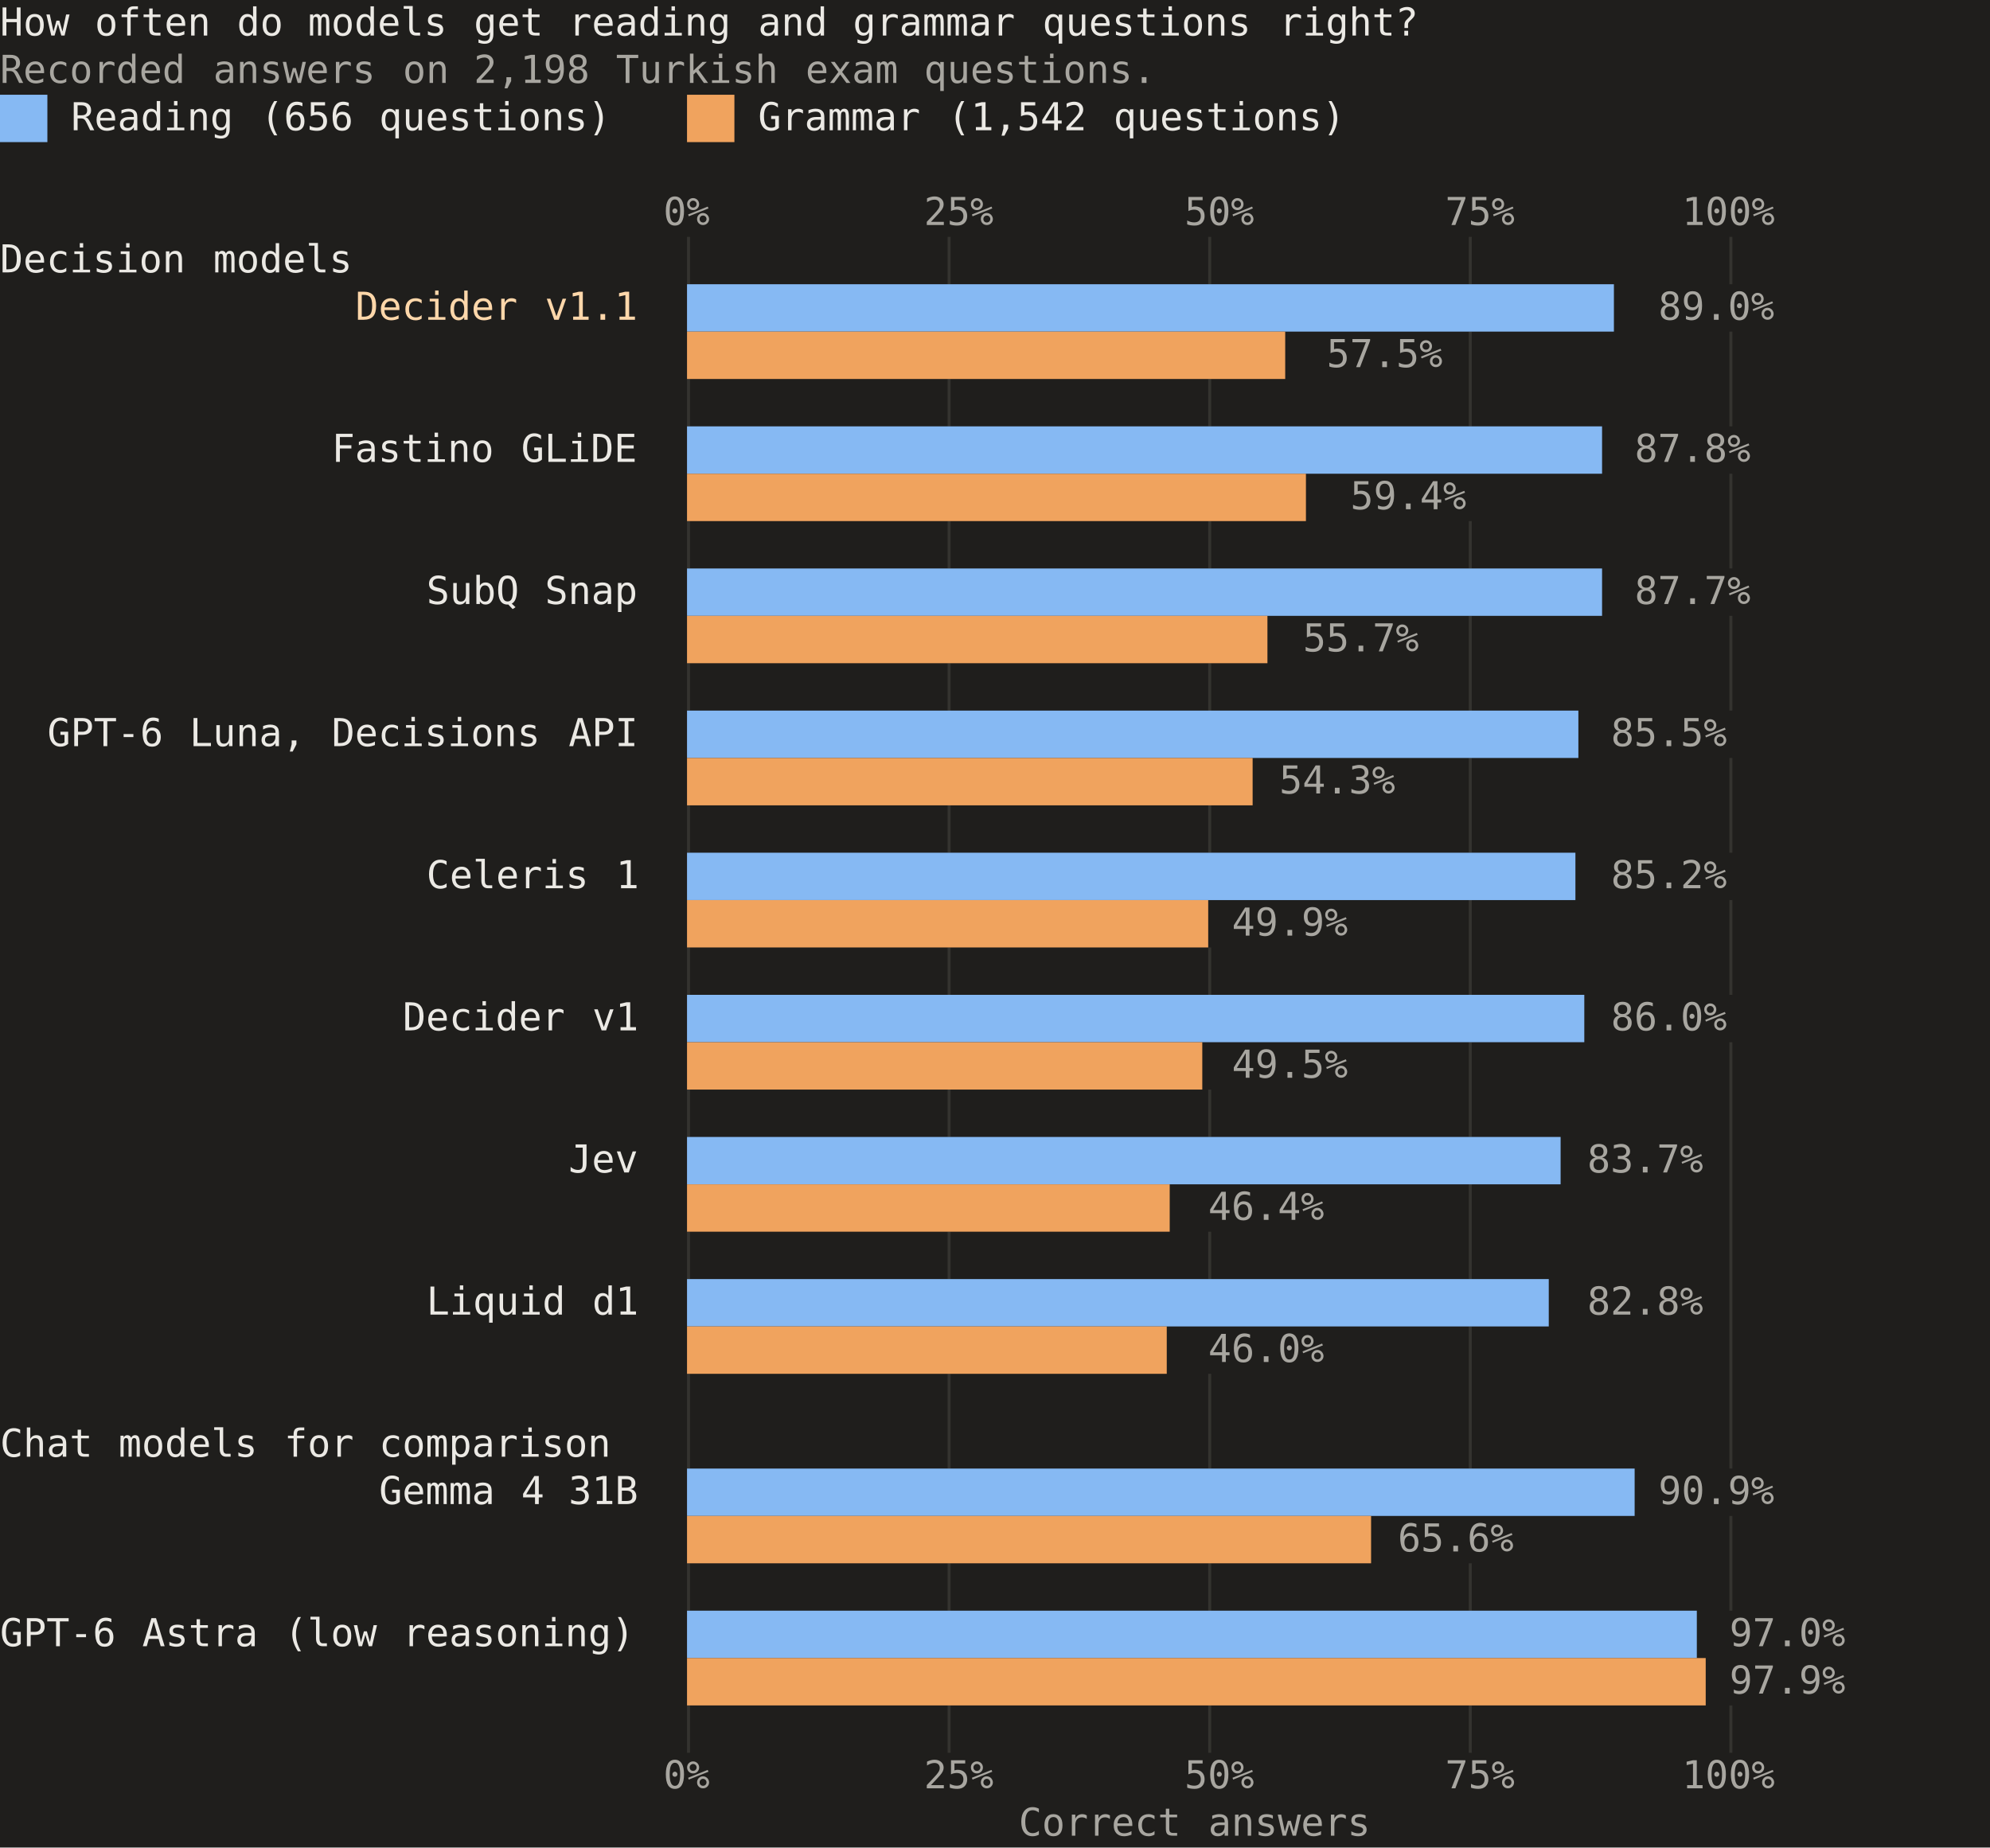
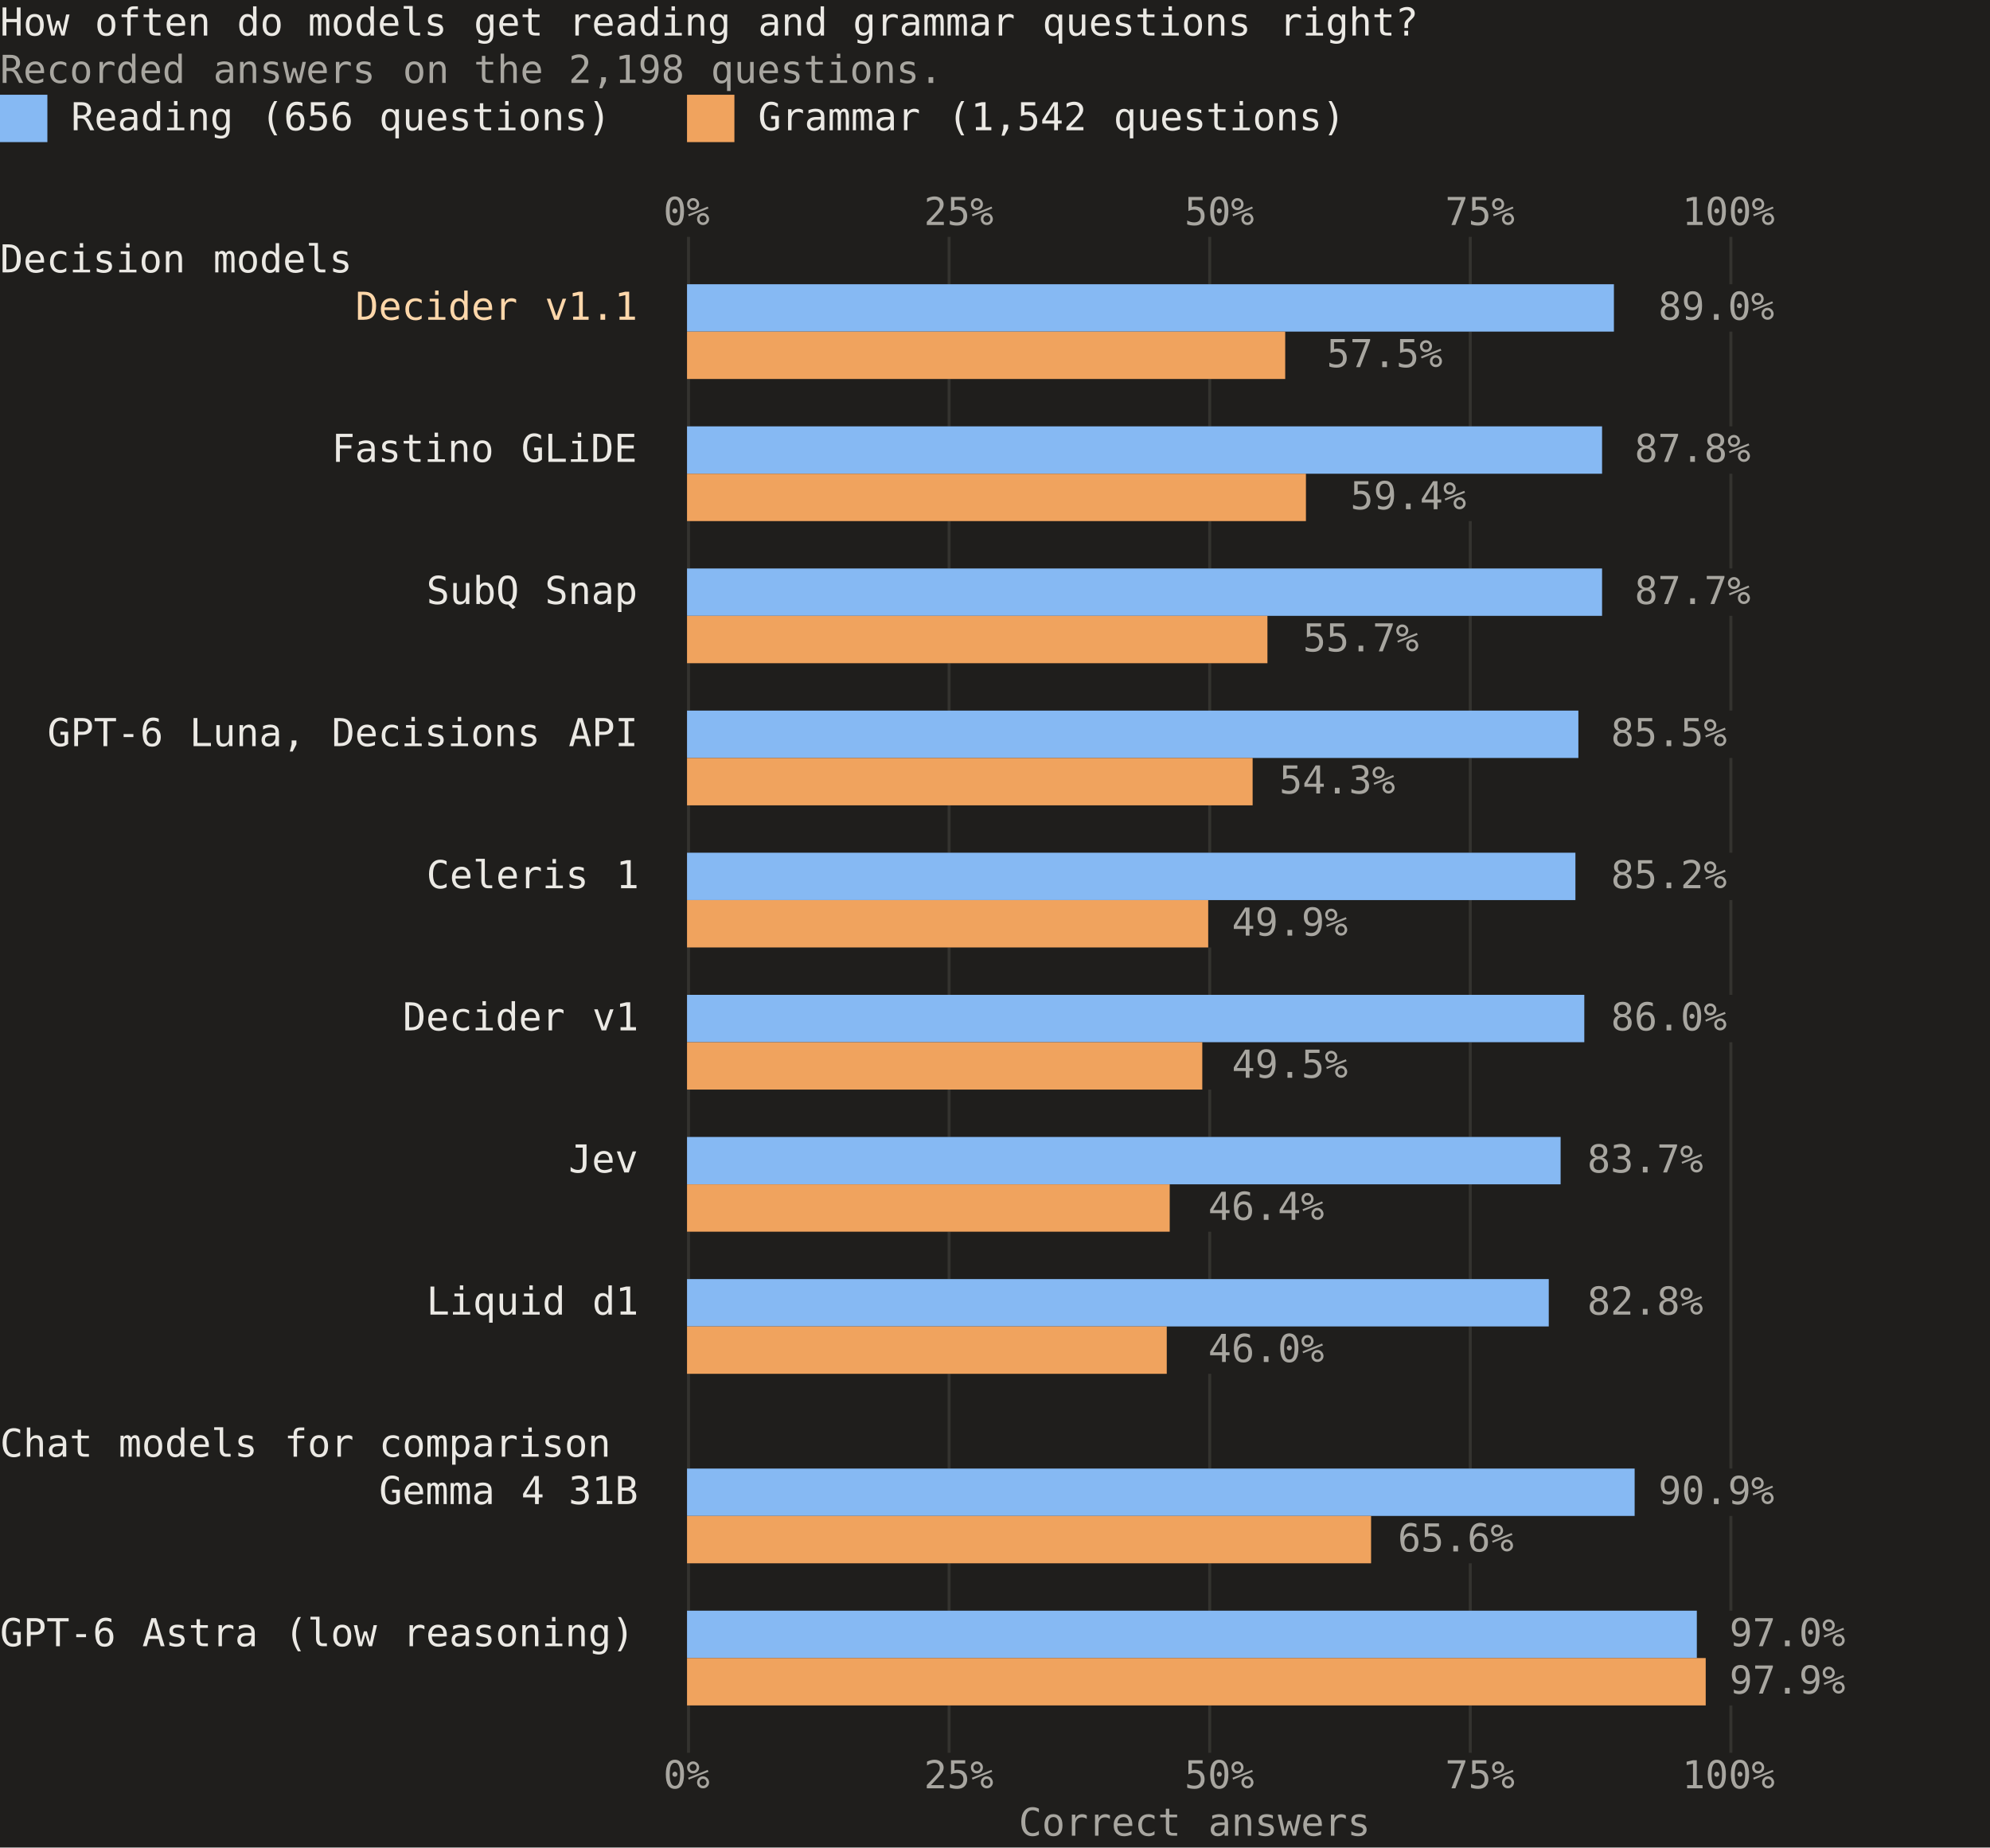
<svg xmlns="http://www.w3.org/2000/svg" viewBox="0 0 672 624" width="672" height="624" role="img">
  <style>text{font:13px ui-monospace,SFMono-Regular,Menlo,Consolas,"DejaVu Sans Mono",monospace;white-space:pre}</style>
  <rect width="672" height="624" fill="#1f1e1c" />
  <path fill="#34332f" d="M232 80h1v16h-1zM320 80h1v16h-1zM408 80h1v16h-1zM496 80h1v16h-1zM584 80h1v16h-1zM496 112h1v16h-1zM584 112h1v16h-1zM232 128h1v16h-1zM320 128h1v16h-1zM408 128h1v16h-1zM496 128h1v16h-1zM584 128h1v16h-1zM584 160h1v16h-1zM232 176h1v16h-1zM320 176h1v16h-1zM408 176h1v16h-1zM496 176h1v16h-1zM584 176h1v16h-1zM496 208h1v16h-1zM584 208h1v16h-1zM232 224h1v16h-1zM320 224h1v16h-1zM408 224h1v16h-1zM496 224h1v16h-1zM584 224h1v16h-1zM496 256h1v16h-1zM584 256h1v16h-1zM232 272h1v16h-1zM320 272h1v16h-1zM408 272h1v16h-1zM496 272h1v16h-1zM584 272h1v16h-1zM496 304h1v16h-1zM584 304h1v16h-1zM232 320h1v16h-1zM320 320h1v16h-1zM408 320h1v16h-1zM496 320h1v16h-1zM584 320h1v16h-1zM496 352h1v16h-1zM584 352h1v16h-1zM232 368h1v16h-1zM320 368h1v16h-1zM408 368h1v16h-1zM496 368h1v16h-1zM584 368h1v16h-1zM584 384h1v16h-1zM496 400h1v16h-1zM584 400h1v16h-1zM232 416h1v16h-1zM320 416h1v16h-1zM408 416h1v16h-1zM496 416h1v16h-1zM584 416h1v16h-1zM584 432h1v16h-1zM496 448h1v16h-1zM584 448h1v16h-1zM232 464h1v16h-1zM320 464h1v16h-1zM408 464h1v16h-1zM496 464h1v16h-1zM584 464h1v16h-1zM232 480h1v16h-1zM320 480h1v16h-1zM408 480h1v16h-1zM496 480h1v16h-1zM584 480h1v16h-1zM584 512h1v16h-1zM232 528h1v16h-1zM320 528h1v16h-1zM408 528h1v16h-1zM496 528h1v16h-1zM584 528h1v16h-1zM232 576h1v16h-1zM320 576h1v16h-1zM408 576h1v16h-1zM496 576h1v16h-1zM584 576h1v16h-1z" />
  <path fill="#86b9f3" d="M0 32h8v16h-8zM8 32h8v16h-8zM232 96h8v16h-8zM240 96h8v16h-8zM248 96h8v16h-8zM256 96h8v16h-8zM264 96h8v16h-8zM272 96h8v16h-8zM280 96h8v16h-8zM288 96h8v16h-8zM296 96h8v16h-8zM304 96h8v16h-8zM312 96h8v16h-8zM320 96h8v16h-8zM328 96h8v16h-8zM336 96h8v16h-8zM344 96h8v16h-8zM352 96h8v16h-8zM360 96h8v16h-8zM368 96h8v16h-8zM376 96h8v16h-8zM384 96h8v16h-8zM392 96h8v16h-8zM400 96h8v16h-8zM408 96h8v16h-8zM416 96h8v16h-8zM424 96h8v16h-8zM432 96h8v16h-8zM440 96h8v16h-8zM448 96h8v16h-8zM456 96h8v16h-8zM464 96h8v16h-8zM472 96h8v16h-8zM480 96h8v16h-8zM488 96h8v16h-8zM496 96h8v16h-8zM504 96h8v16h-8zM512 96h8v16h-8zM520 96h8v16h-8zM528 96h8v16h-8zM536 96h8v16h-8zM544 96h1v16h-1zM232 144h8v16h-8zM240 144h8v16h-8zM248 144h8v16h-8zM256 144h8v16h-8zM264 144h8v16h-8zM272 144h8v16h-8zM280 144h8v16h-8zM288 144h8v16h-8zM296 144h8v16h-8zM304 144h8v16h-8zM312 144h8v16h-8zM320 144h8v16h-8zM328 144h8v16h-8zM336 144h8v16h-8zM344 144h8v16h-8zM352 144h8v16h-8zM360 144h8v16h-8zM368 144h8v16h-8zM376 144h8v16h-8zM384 144h8v16h-8zM392 144h8v16h-8zM400 144h8v16h-8zM408 144h8v16h-8zM416 144h8v16h-8zM424 144h8v16h-8zM432 144h8v16h-8zM440 144h8v16h-8zM448 144h8v16h-8zM456 144h8v16h-8zM464 144h8v16h-8zM472 144h8v16h-8zM480 144h8v16h-8zM488 144h8v16h-8zM496 144h8v16h-8zM504 144h8v16h-8zM512 144h8v16h-8zM520 144h8v16h-8zM528 144h8v16h-8zM536 144h5v16h-5zM232 192h8v16h-8zM240 192h8v16h-8zM248 192h8v16h-8zM256 192h8v16h-8zM264 192h8v16h-8zM272 192h8v16h-8zM280 192h8v16h-8zM288 192h8v16h-8zM296 192h8v16h-8zM304 192h8v16h-8zM312 192h8v16h-8zM320 192h8v16h-8zM328 192h8v16h-8zM336 192h8v16h-8zM344 192h8v16h-8zM352 192h8v16h-8zM360 192h8v16h-8zM368 192h8v16h-8zM376 192h8v16h-8zM384 192h8v16h-8zM392 192h8v16h-8zM400 192h8v16h-8zM408 192h8v16h-8zM416 192h8v16h-8zM424 192h8v16h-8zM432 192h8v16h-8zM440 192h8v16h-8zM448 192h8v16h-8zM456 192h8v16h-8zM464 192h8v16h-8zM472 192h8v16h-8zM480 192h8v16h-8zM488 192h8v16h-8zM496 192h8v16h-8zM504 192h8v16h-8zM512 192h8v16h-8zM520 192h8v16h-8zM528 192h8v16h-8zM536 192h5v16h-5zM232 240h8v16h-8zM240 240h8v16h-8zM248 240h8v16h-8zM256 240h8v16h-8zM264 240h8v16h-8zM272 240h8v16h-8zM280 240h8v16h-8zM288 240h8v16h-8zM296 240h8v16h-8zM304 240h8v16h-8zM312 240h8v16h-8zM320 240h8v16h-8zM328 240h8v16h-8zM336 240h8v16h-8zM344 240h8v16h-8zM352 240h8v16h-8zM360 240h8v16h-8zM368 240h8v16h-8zM376 240h8v16h-8zM384 240h8v16h-8zM392 240h8v16h-8zM400 240h8v16h-8zM408 240h8v16h-8zM416 240h8v16h-8zM424 240h8v16h-8zM432 240h8v16h-8zM440 240h8v16h-8zM448 240h8v16h-8zM456 240h8v16h-8zM464 240h8v16h-8zM472 240h8v16h-8zM480 240h8v16h-8zM488 240h8v16h-8zM496 240h8v16h-8zM504 240h8v16h-8zM512 240h8v16h-8zM520 240h8v16h-8zM528 240h5v16h-5zM232 288h8v16h-8zM240 288h8v16h-8zM248 288h8v16h-8zM256 288h8v16h-8zM264 288h8v16h-8zM272 288h8v16h-8zM280 288h8v16h-8zM288 288h8v16h-8zM296 288h8v16h-8zM304 288h8v16h-8zM312 288h8v16h-8zM320 288h8v16h-8zM328 288h8v16h-8zM336 288h8v16h-8zM344 288h8v16h-8zM352 288h8v16h-8zM360 288h8v16h-8zM368 288h8v16h-8zM376 288h8v16h-8zM384 288h8v16h-8zM392 288h8v16h-8zM400 288h8v16h-8zM408 288h8v16h-8zM416 288h8v16h-8zM424 288h8v16h-8zM432 288h8v16h-8zM440 288h8v16h-8zM448 288h8v16h-8zM456 288h8v16h-8zM464 288h8v16h-8zM472 288h8v16h-8zM480 288h8v16h-8zM488 288h8v16h-8zM496 288h8v16h-8zM504 288h8v16h-8zM512 288h8v16h-8zM520 288h8v16h-8zM528 288h4v16h-4zM232 336h8v16h-8zM240 336h8v16h-8zM248 336h8v16h-8zM256 336h8v16h-8zM264 336h8v16h-8zM272 336h8v16h-8zM280 336h8v16h-8zM288 336h8v16h-8zM296 336h8v16h-8zM304 336h8v16h-8zM312 336h8v16h-8zM320 336h8v16h-8zM328 336h8v16h-8zM336 336h8v16h-8zM344 336h8v16h-8zM352 336h8v16h-8zM360 336h8v16h-8zM368 336h8v16h-8zM376 336h8v16h-8zM384 336h8v16h-8zM392 336h8v16h-8zM400 336h8v16h-8zM408 336h8v16h-8zM416 336h8v16h-8zM424 336h8v16h-8zM432 336h8v16h-8zM440 336h8v16h-8zM448 336h8v16h-8zM456 336h8v16h-8zM464 336h8v16h-8zM472 336h8v16h-8zM480 336h8v16h-8zM488 336h8v16h-8zM496 336h8v16h-8zM504 336h8v16h-8zM512 336h8v16h-8zM520 336h8v16h-8zM528 336h7v16h-7zM232 384h8v16h-8zM240 384h8v16h-8zM248 384h8v16h-8zM256 384h8v16h-8zM264 384h8v16h-8zM272 384h8v16h-8zM280 384h8v16h-8zM288 384h8v16h-8zM296 384h8v16h-8zM304 384h8v16h-8zM312 384h8v16h-8zM320 384h8v16h-8zM328 384h8v16h-8zM336 384h8v16h-8zM344 384h8v16h-8zM352 384h8v16h-8zM360 384h8v16h-8zM368 384h8v16h-8zM376 384h8v16h-8zM384 384h8v16h-8zM392 384h8v16h-8zM400 384h8v16h-8zM408 384h8v16h-8zM416 384h8v16h-8zM424 384h8v16h-8zM432 384h8v16h-8zM440 384h8v16h-8zM448 384h8v16h-8zM456 384h8v16h-8zM464 384h8v16h-8zM472 384h8v16h-8zM480 384h8v16h-8zM488 384h8v16h-8zM496 384h8v16h-8zM504 384h8v16h-8zM512 384h8v16h-8zM520 384h7v16h-7zM232 432h8v16h-8zM240 432h8v16h-8zM248 432h8v16h-8zM256 432h8v16h-8zM264 432h8v16h-8zM272 432h8v16h-8zM280 432h8v16h-8zM288 432h8v16h-8zM296 432h8v16h-8zM304 432h8v16h-8zM312 432h8v16h-8zM320 432h8v16h-8zM328 432h8v16h-8zM336 432h8v16h-8zM344 432h8v16h-8zM352 432h8v16h-8zM360 432h8v16h-8zM368 432h8v16h-8zM376 432h8v16h-8zM384 432h8v16h-8zM392 432h8v16h-8zM400 432h8v16h-8zM408 432h8v16h-8zM416 432h8v16h-8zM424 432h8v16h-8zM432 432h8v16h-8zM440 432h8v16h-8zM448 432h8v16h-8zM456 432h8v16h-8zM464 432h8v16h-8zM472 432h8v16h-8zM480 432h8v16h-8zM488 432h8v16h-8zM496 432h8v16h-8zM504 432h8v16h-8zM512 432h8v16h-8zM520 432h3v16h-3zM232 496h8v16h-8zM240 496h8v16h-8zM248 496h8v16h-8zM256 496h8v16h-8zM264 496h8v16h-8zM272 496h8v16h-8zM280 496h8v16h-8zM288 496h8v16h-8zM296 496h8v16h-8zM304 496h8v16h-8zM312 496h8v16h-8zM320 496h8v16h-8zM328 496h8v16h-8zM336 496h8v16h-8zM344 496h8v16h-8zM352 496h8v16h-8zM360 496h8v16h-8zM368 496h8v16h-8zM376 496h8v16h-8zM384 496h8v16h-8zM392 496h8v16h-8zM400 496h8v16h-8zM408 496h8v16h-8zM416 496h8v16h-8zM424 496h8v16h-8zM432 496h8v16h-8zM440 496h8v16h-8zM448 496h8v16h-8zM456 496h8v16h-8zM464 496h8v16h-8zM472 496h8v16h-8zM480 496h8v16h-8zM488 496h8v16h-8zM496 496h8v16h-8zM504 496h8v16h-8zM512 496h8v16h-8zM520 496h8v16h-8zM528 496h8v16h-8zM536 496h8v16h-8zM544 496h8v16h-8zM232 544h8v16h-8zM240 544h8v16h-8zM248 544h8v16h-8zM256 544h8v16h-8zM264 544h8v16h-8zM272 544h8v16h-8zM280 544h8v16h-8zM288 544h8v16h-8zM296 544h8v16h-8zM304 544h8v16h-8zM312 544h8v16h-8zM320 544h8v16h-8zM328 544h8v16h-8zM336 544h8v16h-8zM344 544h8v16h-8zM352 544h8v16h-8zM360 544h8v16h-8zM368 544h8v16h-8zM376 544h8v16h-8zM384 544h8v16h-8zM392 544h8v16h-8zM400 544h8v16h-8zM408 544h8v16h-8zM416 544h8v16h-8zM424 544h8v16h-8zM432 544h8v16h-8zM440 544h8v16h-8zM448 544h8v16h-8zM456 544h8v16h-8zM464 544h8v16h-8zM472 544h8v16h-8zM480 544h8v16h-8zM488 544h8v16h-8zM496 544h8v16h-8zM504 544h8v16h-8zM512 544h8v16h-8zM520 544h8v16h-8zM528 544h8v16h-8zM536 544h8v16h-8zM544 544h8v16h-8zM552 544h8v16h-8zM560 544h8v16h-8zM568 544h5v16h-5z" />
  <path fill="#f0a35e" d="M232 32h8v16h-8zM240 32h8v16h-8zM232 112h8v16h-8zM240 112h8v16h-8zM248 112h8v16h-8zM256 112h8v16h-8zM264 112h8v16h-8zM272 112h8v16h-8zM280 112h8v16h-8zM288 112h8v16h-8zM296 112h8v16h-8zM304 112h8v16h-8zM312 112h8v16h-8zM320 112h8v16h-8zM328 112h8v16h-8zM336 112h8v16h-8zM344 112h8v16h-8zM352 112h8v16h-8zM360 112h8v16h-8zM368 112h8v16h-8zM376 112h8v16h-8zM384 112h8v16h-8zM392 112h8v16h-8zM400 112h8v16h-8zM408 112h8v16h-8zM416 112h8v16h-8zM424 112h8v16h-8zM432 112h2v16h-2zM232 160h8v16h-8zM240 160h8v16h-8zM248 160h8v16h-8zM256 160h8v16h-8zM264 160h8v16h-8zM272 160h8v16h-8zM280 160h8v16h-8zM288 160h8v16h-8zM296 160h8v16h-8zM304 160h8v16h-8zM312 160h8v16h-8zM320 160h8v16h-8zM328 160h8v16h-8zM336 160h8v16h-8zM344 160h8v16h-8zM352 160h8v16h-8zM360 160h8v16h-8zM368 160h8v16h-8zM376 160h8v16h-8zM384 160h8v16h-8zM392 160h8v16h-8zM400 160h8v16h-8zM408 160h8v16h-8zM416 160h8v16h-8zM424 160h8v16h-8zM432 160h8v16h-8zM440 160h1v16h-1zM232 208h8v16h-8zM240 208h8v16h-8zM248 208h8v16h-8zM256 208h8v16h-8zM264 208h8v16h-8zM272 208h8v16h-8zM280 208h8v16h-8zM288 208h8v16h-8zM296 208h8v16h-8zM304 208h8v16h-8zM312 208h8v16h-8zM320 208h8v16h-8zM328 208h8v16h-8zM336 208h8v16h-8zM344 208h8v16h-8zM352 208h8v16h-8zM360 208h8v16h-8zM368 208h8v16h-8zM376 208h8v16h-8zM384 208h8v16h-8zM392 208h8v16h-8zM400 208h8v16h-8zM408 208h8v16h-8zM416 208h8v16h-8zM424 208h4v16h-4zM232 256h8v16h-8zM240 256h8v16h-8zM248 256h8v16h-8zM256 256h8v16h-8zM264 256h8v16h-8zM272 256h8v16h-8zM280 256h8v16h-8zM288 256h8v16h-8zM296 256h8v16h-8zM304 256h8v16h-8zM312 256h8v16h-8zM320 256h8v16h-8zM328 256h8v16h-8zM336 256h8v16h-8zM344 256h8v16h-8zM352 256h8v16h-8zM360 256h8v16h-8zM368 256h8v16h-8zM376 256h8v16h-8zM384 256h8v16h-8zM392 256h8v16h-8zM400 256h8v16h-8zM408 256h8v16h-8zM416 256h7v16h-7zM232 304h8v16h-8zM240 304h8v16h-8zM248 304h8v16h-8zM256 304h8v16h-8zM264 304h8v16h-8zM272 304h8v16h-8zM280 304h8v16h-8zM288 304h8v16h-8zM296 304h8v16h-8zM304 304h8v16h-8zM312 304h8v16h-8zM320 304h8v16h-8zM328 304h8v16h-8zM336 304h8v16h-8zM344 304h8v16h-8zM352 304h8v16h-8zM360 304h8v16h-8zM368 304h8v16h-8zM376 304h8v16h-8zM384 304h8v16h-8zM392 304h8v16h-8zM400 304h8v16h-8zM232 352h8v16h-8zM240 352h8v16h-8zM248 352h8v16h-8zM256 352h8v16h-8zM264 352h8v16h-8zM272 352h8v16h-8zM280 352h8v16h-8zM288 352h8v16h-8zM296 352h8v16h-8zM304 352h8v16h-8zM312 352h8v16h-8zM320 352h8v16h-8zM328 352h8v16h-8zM336 352h8v16h-8zM344 352h8v16h-8zM352 352h8v16h-8zM360 352h8v16h-8zM368 352h8v16h-8zM376 352h8v16h-8zM384 352h8v16h-8zM392 352h8v16h-8zM400 352h6v16h-6zM232 400h8v16h-8zM240 400h8v16h-8zM248 400h8v16h-8zM256 400h8v16h-8zM264 400h8v16h-8zM272 400h8v16h-8zM280 400h8v16h-8zM288 400h8v16h-8zM296 400h8v16h-8zM304 400h8v16h-8zM312 400h8v16h-8zM320 400h8v16h-8zM328 400h8v16h-8zM336 400h8v16h-8zM344 400h8v16h-8zM352 400h8v16h-8zM360 400h8v16h-8zM368 400h8v16h-8zM376 400h8v16h-8zM384 400h8v16h-8zM392 400h3v16h-3zM232 448h8v16h-8zM240 448h8v16h-8zM248 448h8v16h-8zM256 448h8v16h-8zM264 448h8v16h-8zM272 448h8v16h-8zM280 448h8v16h-8zM288 448h8v16h-8zM296 448h8v16h-8zM304 448h8v16h-8zM312 448h8v16h-8zM320 448h8v16h-8zM328 448h8v16h-8zM336 448h8v16h-8zM344 448h8v16h-8zM352 448h8v16h-8zM360 448h8v16h-8zM368 448h8v16h-8zM376 448h8v16h-8zM384 448h8v16h-8zM392 448h2v16h-2zM232 512h8v16h-8zM240 512h8v16h-8zM248 512h8v16h-8zM256 512h8v16h-8zM264 512h8v16h-8zM272 512h8v16h-8zM280 512h8v16h-8zM288 512h8v16h-8zM296 512h8v16h-8zM304 512h8v16h-8zM312 512h8v16h-8zM320 512h8v16h-8zM328 512h8v16h-8zM336 512h8v16h-8zM344 512h8v16h-8zM352 512h8v16h-8zM360 512h8v16h-8zM368 512h8v16h-8zM376 512h8v16h-8zM384 512h8v16h-8zM392 512h8v16h-8zM400 512h8v16h-8zM408 512h8v16h-8zM416 512h8v16h-8zM424 512h8v16h-8zM432 512h8v16h-8zM440 512h8v16h-8zM448 512h8v16h-8zM456 512h7v16h-7zM232 560h8v16h-8zM240 560h8v16h-8zM248 560h8v16h-8zM256 560h8v16h-8zM264 560h8v16h-8zM272 560h8v16h-8zM280 560h8v16h-8zM288 560h8v16h-8zM296 560h8v16h-8zM304 560h8v16h-8zM312 560h8v16h-8zM320 560h8v16h-8zM328 560h8v16h-8zM336 560h8v16h-8zM344 560h8v16h-8zM352 560h8v16h-8zM360 560h8v16h-8zM368 560h8v16h-8zM376 560h8v16h-8zM384 560h8v16h-8zM392 560h8v16h-8zM400 560h8v16h-8zM408 560h8v16h-8zM416 560h8v16h-8zM424 560h8v16h-8zM432 560h8v16h-8zM440 560h8v16h-8zM448 560h8v16h-8zM456 560h8v16h-8zM464 560h8v16h-8zM472 560h8v16h-8zM480 560h8v16h-8zM488 560h8v16h-8zM496 560h8v16h-8zM504 560h8v16h-8zM512 560h8v16h-8zM520 560h8v16h-8zM528 560h8v16h-8zM536 560h8v16h-8zM544 560h8v16h-8zM552 560h8v16h-8zM560 560h8v16h-8zM568 560h8v16h-8z" />
  <text x="0 8 16" y="12" fill="#ebe9e4" font-weight="600">How</text>
  <text x="32 40 48 56 64" y="12" fill="#ebe9e4" font-weight="600">often</text>
  <text x="80 88" y="12" fill="#ebe9e4" font-weight="600">do</text>
  <text x="104 112 120 128 136 144" y="12" fill="#ebe9e4" font-weight="600">models</text>
  <text x="160 168 176" y="12" fill="#ebe9e4" font-weight="600">get</text>
  <text x="192 200 208 216 224 232 240" y="12" fill="#ebe9e4" font-weight="600">reading</text>
  <text x="256 264 272" y="12" fill="#ebe9e4" font-weight="600">and</text>
  <text x="288 296 304 312 320 328 336" y="12" fill="#ebe9e4" font-weight="600">grammar</text>
  <text x="352 360 368 376 384 392 400 408 416" y="12" fill="#ebe9e4" font-weight="600">questions</text>
  <text x="432 440 448 456 464 472" y="12" fill="#ebe9e4" font-weight="600">right?</text>
  <text x="0 8 16 24 32 40 48 56" y="28" fill="#a8a6a0">Recorded</text>
  <text x="72 80 88 96 104 112 120" y="28" fill="#a8a6a0">answers</text>
  <text x="136 144" y="28" fill="#a8a6a0">on</text>
-   <text x="160 168 176 184 192" y="28" fill="#a8a6a0">2,198</text>
-   <text x="208 216 224 232 240 248 256" y="28" fill="#a8a6a0">Turkish</text>
-   <text x="272 280 288 296" y="28" fill="#a8a6a0">exam</text>
-   <text x="312 320 328 336 344 352 360 368 376 384" y="28" fill="#a8a6a0">questions.</text>
+   <text x="160 168 176" y="28" fill="#a8a6a0">the</text>
+   <text x="192 200 208 216 224" y="28" fill="#a8a6a0">2,198</text>
+   <text x="240 248 256 264 272 280 288 296 304 312" y="28" fill="#a8a6a0">questions.</text>
  <text x="24 32 40 48 56 64 72" y="44" fill="#ebe9e4">Reading</text>
  <text x="88 96 104 112" y="44" fill="#ebe9e4">(656</text>
  <text x="128 136 144 152 160 168 176 184 192 200" y="44" fill="#ebe9e4">questions)</text>
  <text x="256 264 272 280 288 296 304" y="44" fill="#ebe9e4">Grammar</text>
  <text x="320 328 336 344 352 360" y="44" fill="#ebe9e4">(1,542</text>
  <text x="376 384 392 400 408 416 424 432 440 448" y="44" fill="#ebe9e4">questions)</text>
  <text x="224 232" y="76" fill="#a8a6a0">0%</text>
  <text x="312 320 328" y="76" fill="#a8a6a0">25%</text>
  <text x="400 408 416" y="76" fill="#a8a6a0">50%</text>
  <text x="488 496 504" y="76" fill="#a8a6a0">75%</text>
  <text x="568 576 584 592" y="76" fill="#a8a6a0">100%</text>
  <text x="0 8 16 24 32 40 48 56" y="92" fill="#ebe9e4" font-weight="600">Decision</text>
  <text x="72 80 88 96 104 112" y="92" fill="#ebe9e4" font-weight="600">models</text>
  <text x="120 128 136 144 152 160 168" y="108" fill="#fed7aa" font-weight="600">Decider</text>
  <text x="184 192 200 208" y="108" fill="#fed7aa" font-weight="600">v1.1</text>
  <text x="560 568 576 584 592" y="108" fill="#a8a6a0">89.0%</text>
  <text x="448 456 464 472 480" y="124" fill="#a8a6a0">57.5%</text>
  <text x="112 120 128 136 144 152 160" y="156" fill="#ebe9e4">Fastino</text>
  <text x="176 184 192 200 208" y="156" fill="#ebe9e4">GLiDE</text>
  <text x="552 560 568 576 584" y="156" fill="#a8a6a0">87.8%</text>
  <text x="456 464 472 480 488" y="172" fill="#a8a6a0">59.4%</text>
  <text x="144 152 160 168" y="204" fill="#ebe9e4">SubQ</text>
  <text x="184 192 200 208" y="204" fill="#ebe9e4">Snap</text>
  <text x="552 560 568 576 584" y="204" fill="#a8a6a0">87.7%</text>
  <text x="440 448 456 464 472" y="220" fill="#a8a6a0">55.7%</text>
  <text x="16 24 32 40 48" y="252" fill="#ebe9e4">GPT-6</text>
  <text x="64 72 80 88 96" y="252" fill="#ebe9e4">Luna,</text>
  <text x="112 120 128 136 144 152 160 168 176" y="252" fill="#ebe9e4">Decisions</text>
  <text x="192 200 208" y="252" fill="#ebe9e4">API</text>
  <text x="544 552 560 568 576" y="252" fill="#a8a6a0">85.5%</text>
  <text x="432 440 448 456 464" y="268" fill="#a8a6a0">54.3%</text>
  <text x="144 152 160 168 176 184 192" y="300" fill="#ebe9e4">Celeris</text>
  <text x="208" y="300" fill="#ebe9e4">1</text>
  <text x="544 552 560 568 576" y="300" fill="#a8a6a0">85.2%</text>
  <text x="416 424 432 440 448" y="316" fill="#a8a6a0">49.9%</text>
  <text x="136 144 152 160 168 176 184" y="348" fill="#ebe9e4">Decider</text>
  <text x="200 208" y="348" fill="#ebe9e4">v1</text>
  <text x="544 552 560 568 576" y="348" fill="#a8a6a0">86.0%</text>
  <text x="416 424 432 440 448" y="364" fill="#a8a6a0">49.5%</text>
  <text x="192 200 208" y="396" fill="#ebe9e4">Jev</text>
  <text x="536 544 552 560 568" y="396" fill="#a8a6a0">83.7%</text>
  <text x="408 416 424 432 440" y="412" fill="#a8a6a0">46.4%</text>
  <text x="144 152 160 168 176 184" y="444" fill="#ebe9e4">Liquid</text>
  <text x="200 208" y="444" fill="#ebe9e4">d1</text>
  <text x="536 544 552 560 568" y="444" fill="#a8a6a0">82.8%</text>
  <text x="408 416 424 432 440" y="460" fill="#a8a6a0">46.0%</text>
  <text x="0 8 16 24" y="492" fill="#ebe9e4" font-weight="600">Chat</text>
  <text x="40 48 56 64 72 80" y="492" fill="#ebe9e4" font-weight="600">models</text>
  <text x="96 104 112" y="492" fill="#ebe9e4" font-weight="600">for</text>
  <text x="128 136 144 152 160 168 176 184 192 200" y="492" fill="#ebe9e4" font-weight="600">comparison</text>
  <text x="128 136 144 152 160" y="508" fill="#ebe9e4">Gemma</text>
  <text x="176" y="508" fill="#ebe9e4">4</text>
  <text x="192 200 208" y="508" fill="#ebe9e4">31B</text>
  <text x="560 568 576 584 592" y="508" fill="#a8a6a0">90.9%</text>
  <text x="472 480 488 496 504" y="524" fill="#a8a6a0">65.6%</text>
  <text x="0 8 16 24 32" y="556" fill="#ebe9e4">GPT-6</text>
  <text x="48 56 64 72 80" y="556" fill="#ebe9e4">Astra</text>
  <text x="96 104 112 120" y="556" fill="#ebe9e4">(low</text>
  <text x="136 144 152 160 168 176 184 192 200 208" y="556" fill="#ebe9e4">reasoning)</text>
  <text x="584 592 600 608 616" y="556" fill="#a8a6a0">97.0%</text>
  <text x="584 592 600 608 616" y="572" fill="#a8a6a0">97.9%</text>
  <text x="224 232" y="604" fill="#a8a6a0">0%</text>
  <text x="312 320 328" y="604" fill="#a8a6a0">25%</text>
  <text x="400 408 416" y="604" fill="#a8a6a0">50%</text>
  <text x="488 496 504" y="604" fill="#a8a6a0">75%</text>
  <text x="568 576 584 592" y="604" fill="#a8a6a0">100%</text>
  <text x="344 352 360 368 376 384 392" y="620" fill="#a8a6a0">Correct</text>
  <text x="408 416 424 432 440 448 456" y="620" fill="#a8a6a0">answers</text>
</svg>
